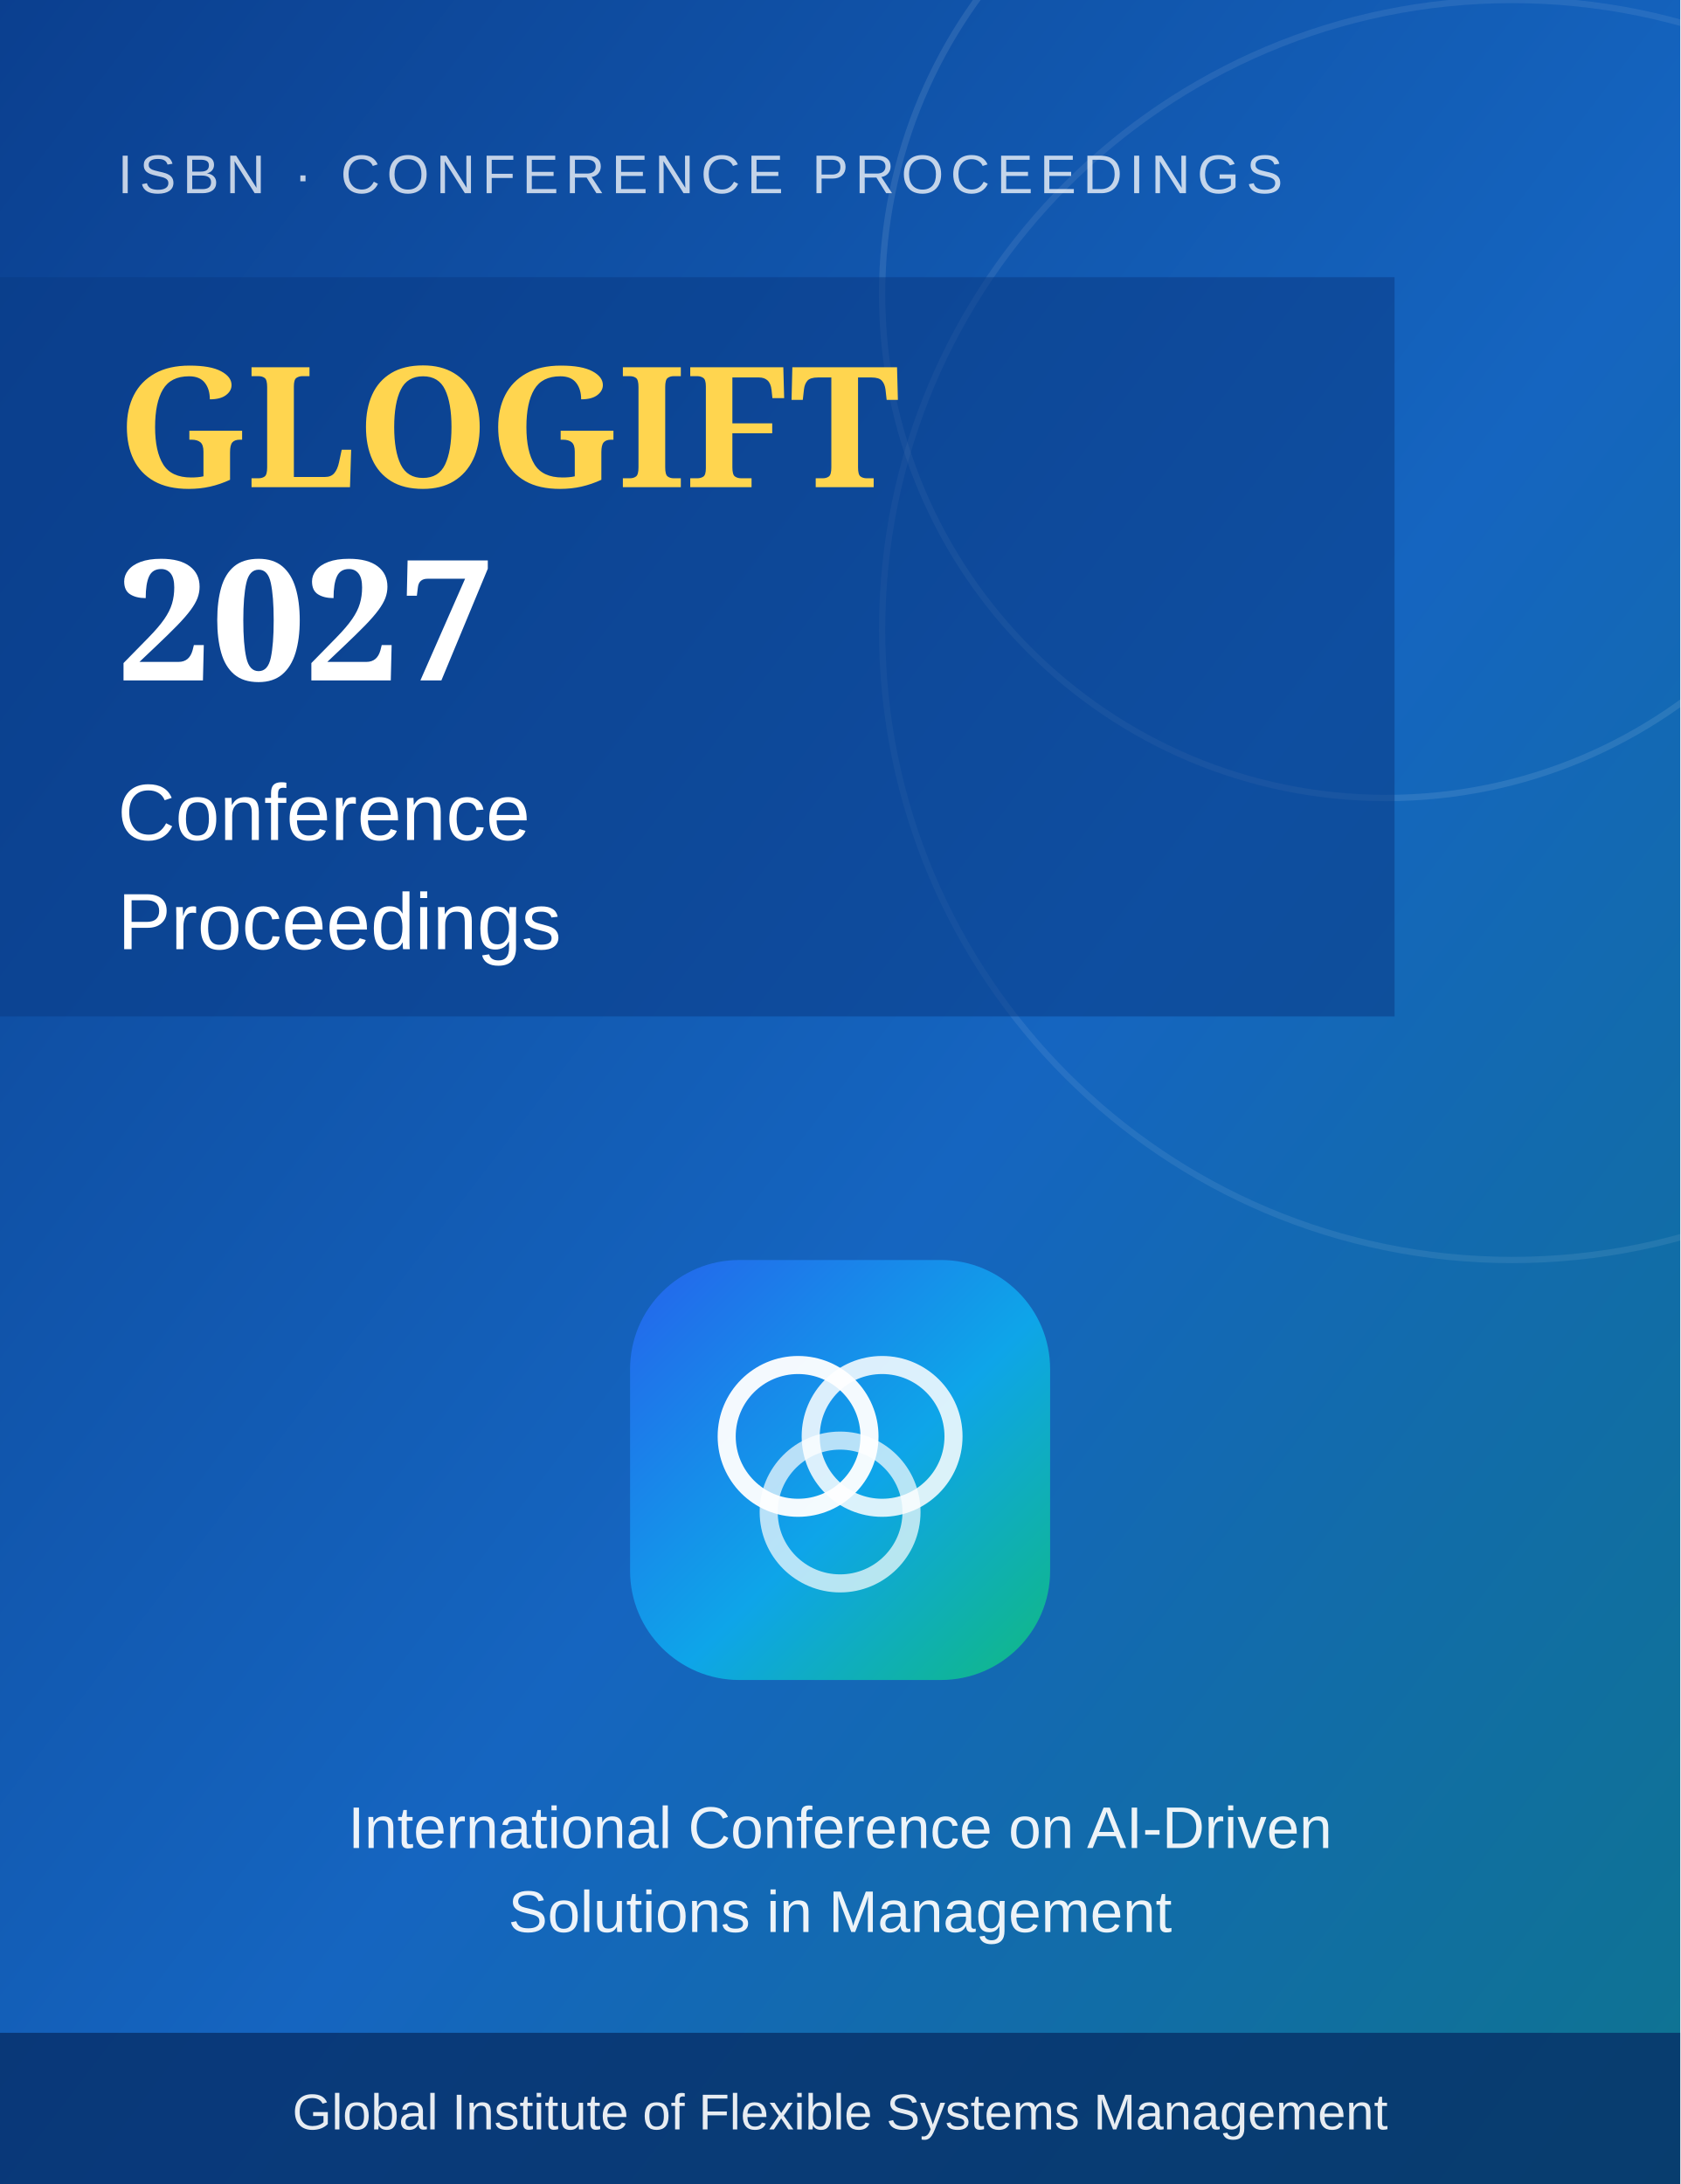
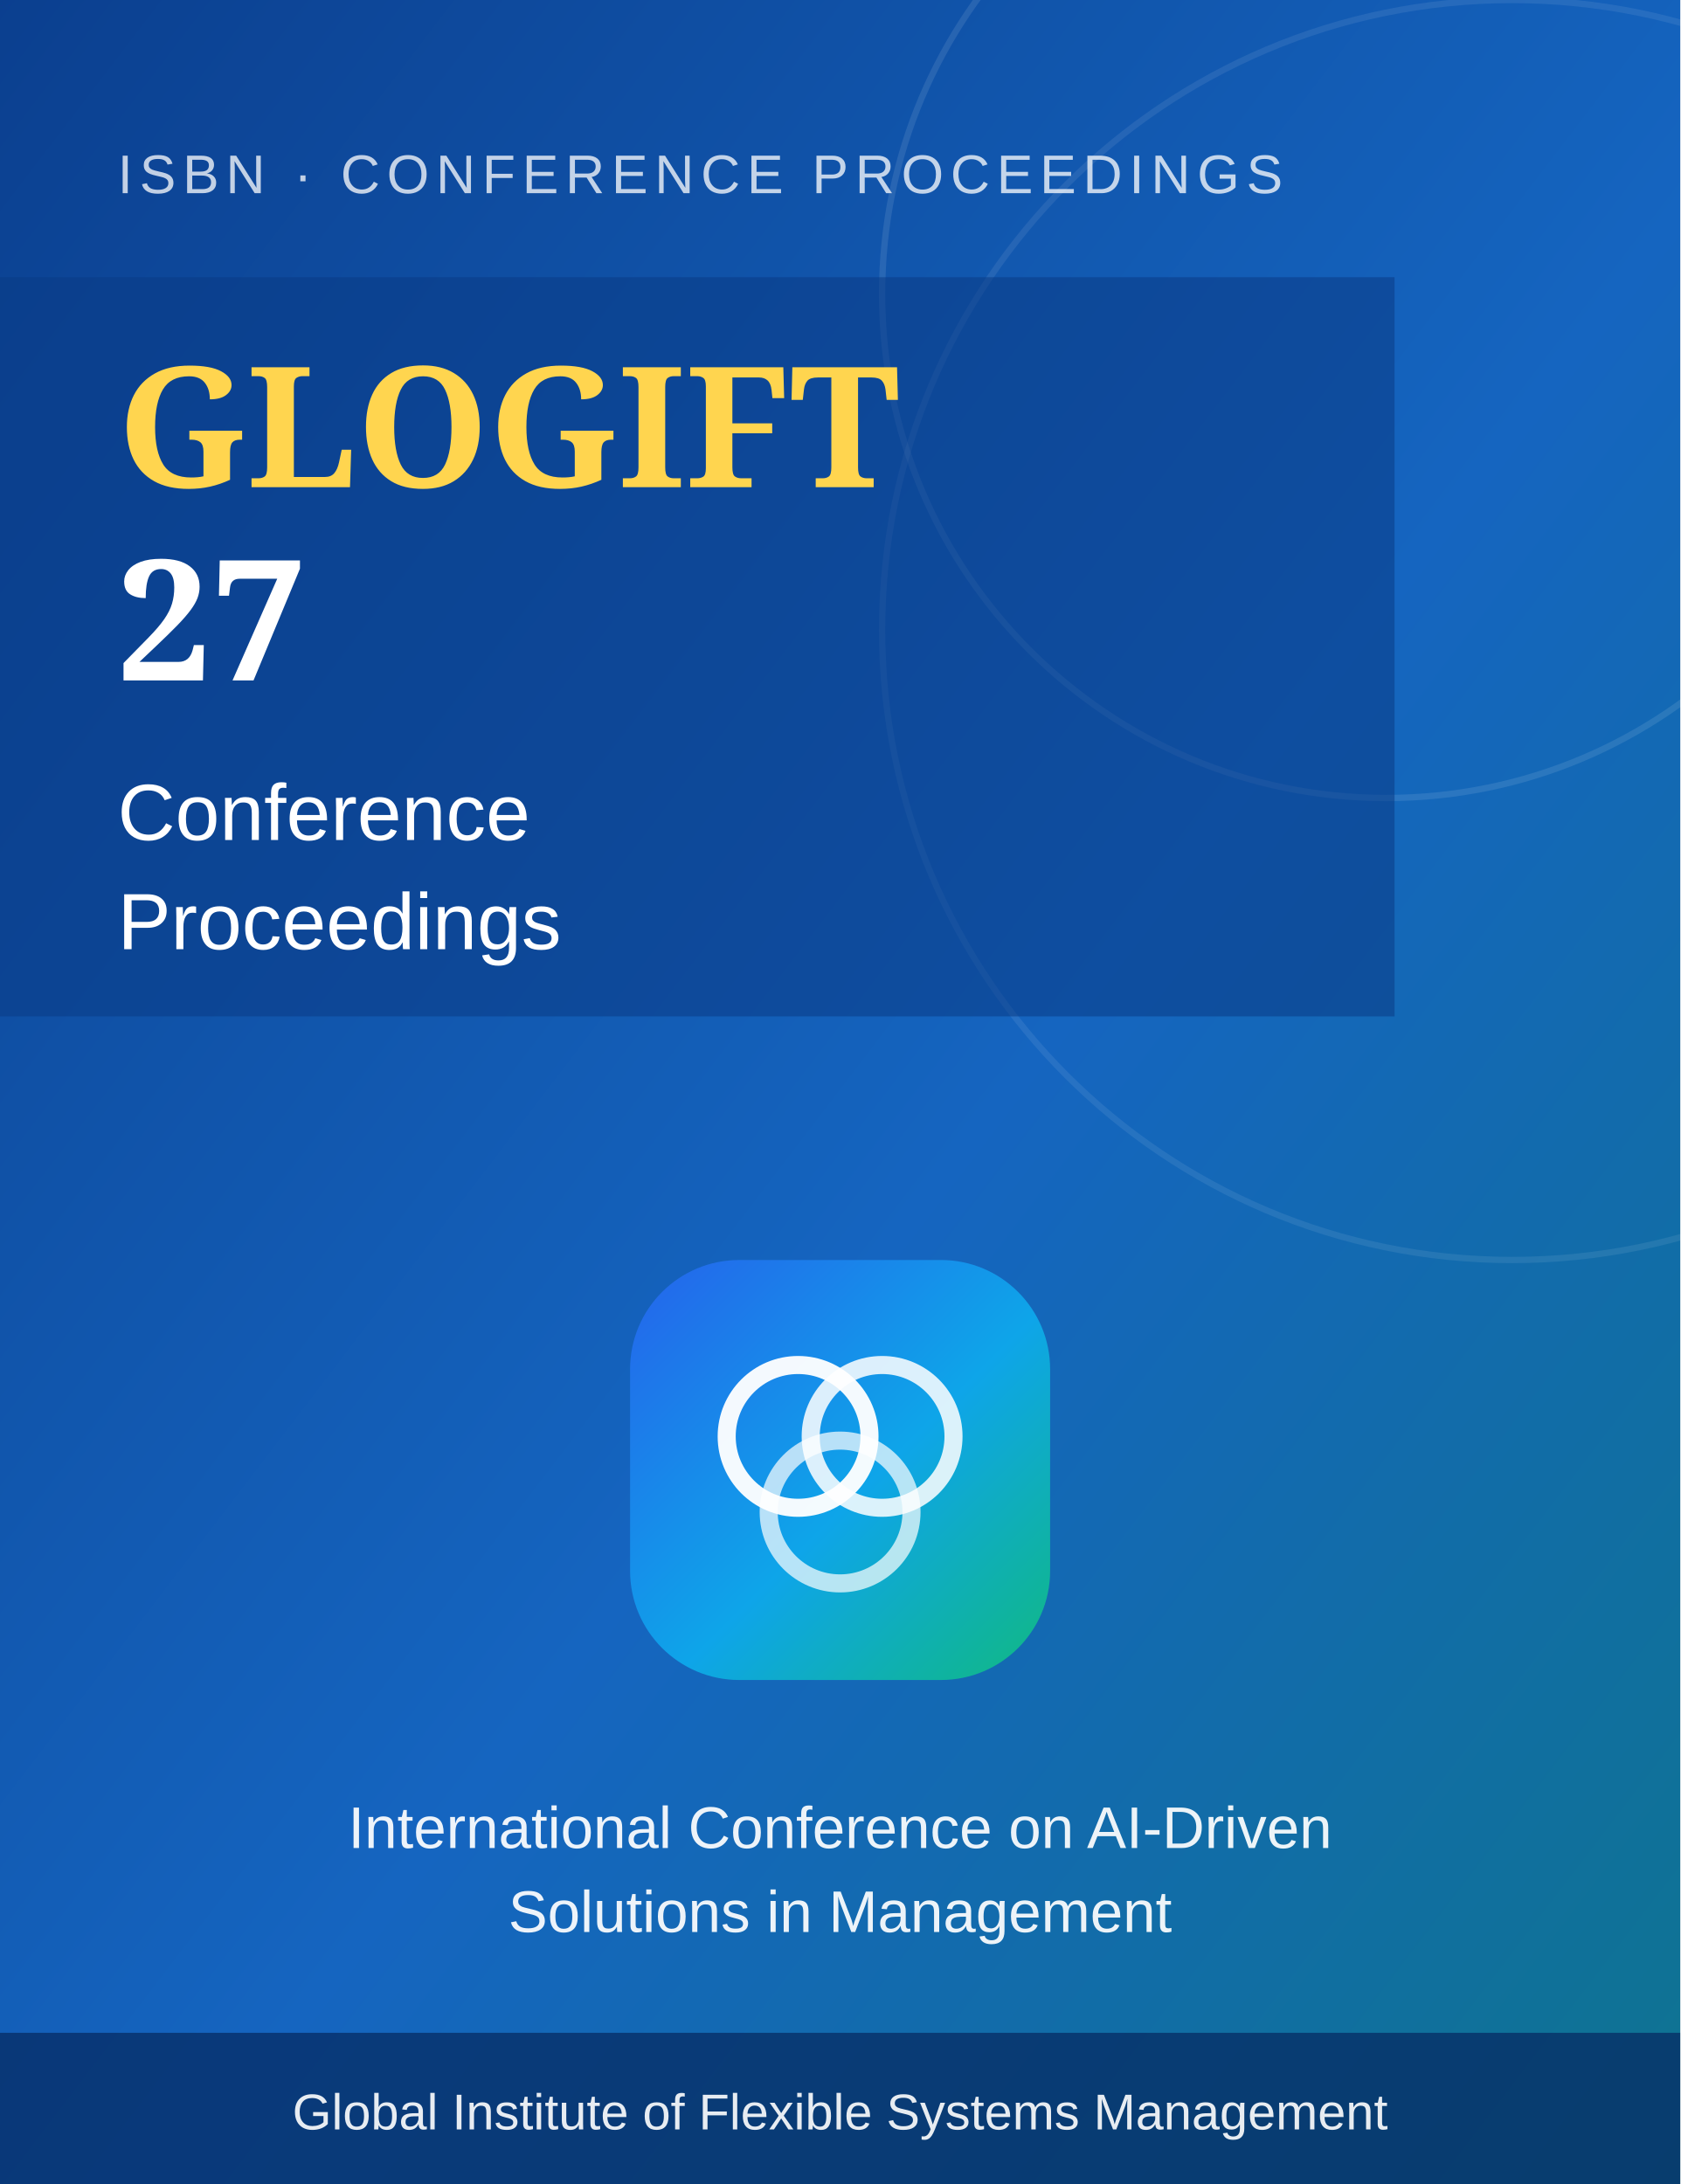
- <svg xmlns="http://www.w3.org/2000/svg" viewBox="0 0 400 520" width="400" height="520" role="img" aria-label="GLOGIFT 2027 Conference Proceedings">
+ <svg xmlns="http://www.w3.org/2000/svg" viewBox="0 0 400 520" width="400" height="520" role="img" aria-label="GLOGIFT 27 Conference Proceedings">
  <defs>
    <linearGradient id="bg" x1="0" y1="0" x2="1" y2="1">
      <stop offset="0%" stop-color="#0b3f8f" />
      <stop offset="55%" stop-color="#1565c0" />
      <stop offset="100%" stop-color="#0e7490" />
    </linearGradient>
    <linearGradient id="mark" x1="0" y1="0" x2="1" y2="1">
      <stop offset="0%" stop-color="#2563eb" />
      <stop offset="55%" stop-color="#0ea5e9" />
      <stop offset="100%" stop-color="#10b981" />
    </linearGradient>
  </defs>
  <rect width="400" height="520" fill="url(#bg)" />
  <circle cx="330" cy="70" r="120" fill="none" stroke="#ffffff" stroke-opacity="0.10" stroke-width="1.5" />
  <circle cx="360" cy="150" r="150" fill="none" stroke="#ffffff" stroke-opacity="0.08" stroke-width="1.5" />
  <text x="28" y="46" fill="#ffffff" fill-opacity="0.75" font-family="Segoe UI, Arial, sans-serif" font-size="13" letter-spacing="1.6">ISBN · CONFERENCE PROCEEDINGS</text>
  <rect x="0" y="66" width="332" height="176" fill="#0a3a86" fill-opacity="0.55" />
  <text x="28" y="116" fill="#ffd54f" font-family="Georgia, serif" font-size="40" font-weight="bold">GLOGIFT</text>
-   <text x="28" y="162" fill="#ffffff" font-family="Georgia, serif" font-size="40" font-weight="bold">2027</text>
+   <text x="28" y="162" fill="#ffffff" font-family="Georgia, serif" font-size="40" font-weight="bold">27</text>
  <text x="28" y="200" fill="#ffffff" font-family="Segoe UI, Arial, sans-serif" font-size="19">Conference</text>
  <text x="28" y="226" fill="#ffffff" font-family="Segoe UI, Arial, sans-serif" font-size="19">Proceedings</text>
  <g transform="translate(150,300)">
    <rect x="0" y="0" width="100" height="100" rx="26" fill="url(#mark)" />
    <g fill="none" stroke="#ffffff" stroke-width="4.3">
      <circle cx="40" cy="42" r="17" opacity="0.95" />
      <circle cx="60" cy="42" r="17" opacity="0.85" />
      <circle cx="50" cy="60" r="17" opacity="0.7" />
    </g>
  </g>
  <text x="200" y="440" text-anchor="middle" fill="#ffffff" fill-opacity="0.92" font-family="Segoe UI, Arial, sans-serif" font-size="14">International Conference on AI-Driven</text>
  <text x="200" y="460" text-anchor="middle" fill="#ffffff" fill-opacity="0.92" font-family="Segoe UI, Arial, sans-serif" font-size="14">Solutions in Management</text>
  <rect x="0" y="484" width="400" height="36" fill="#062b63" fill-opacity="0.75" />
  <text x="200" y="507" text-anchor="middle" fill="#ffffff" fill-opacity="0.9" font-family="Segoe UI, Arial, sans-serif" font-size="12">Global Institute of Flexible Systems Management</text>
</svg>
